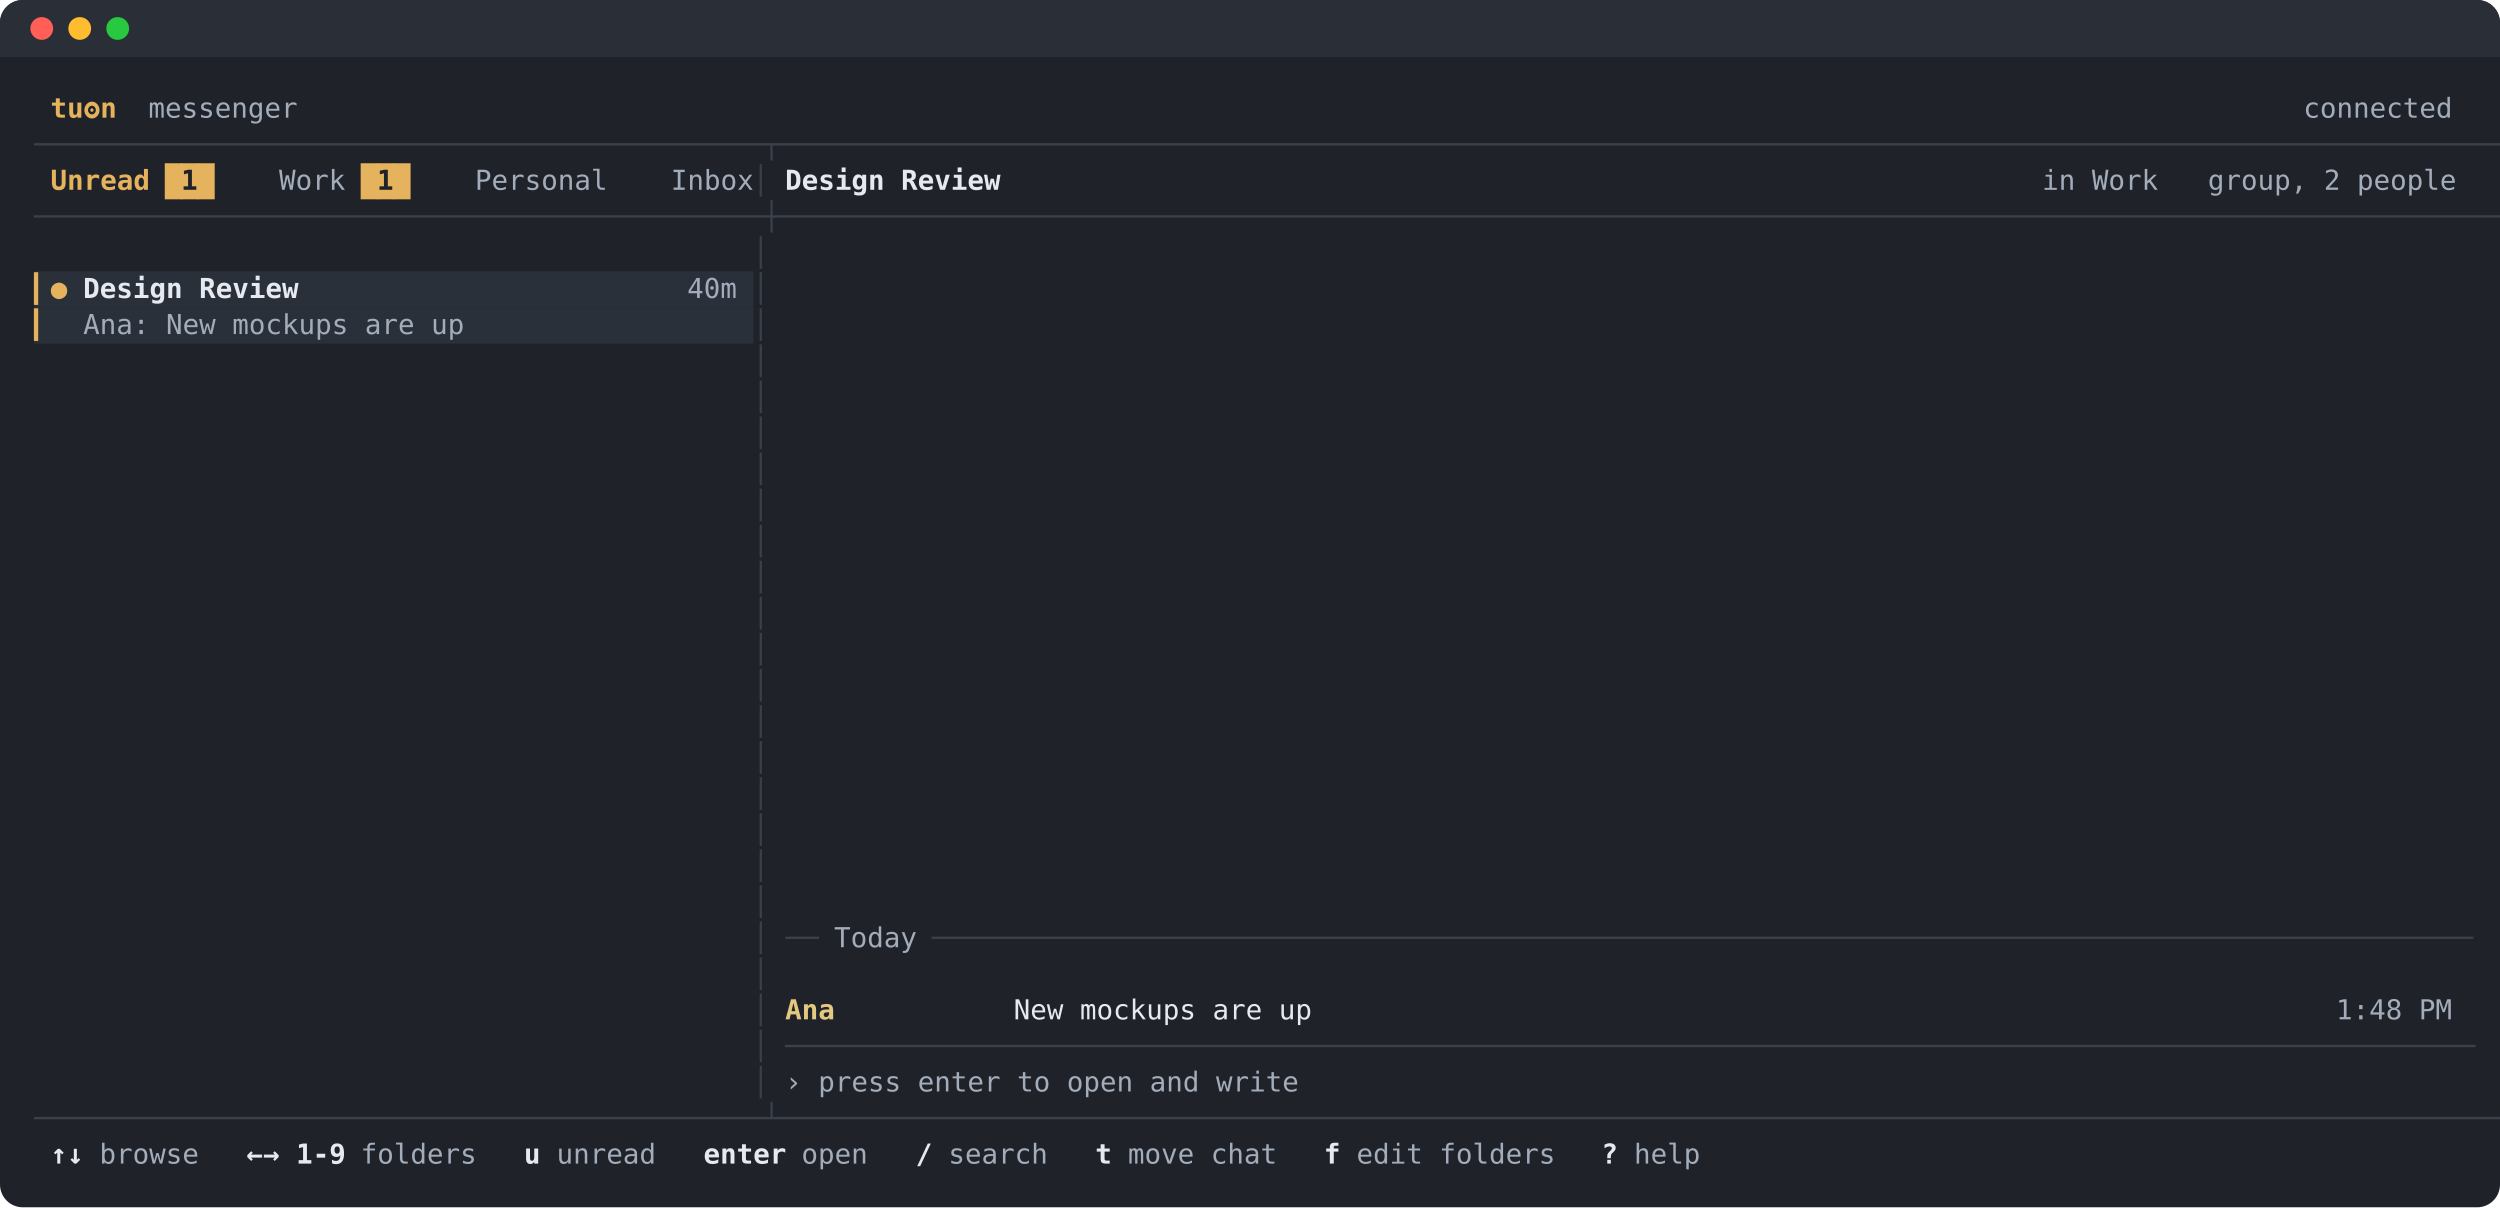
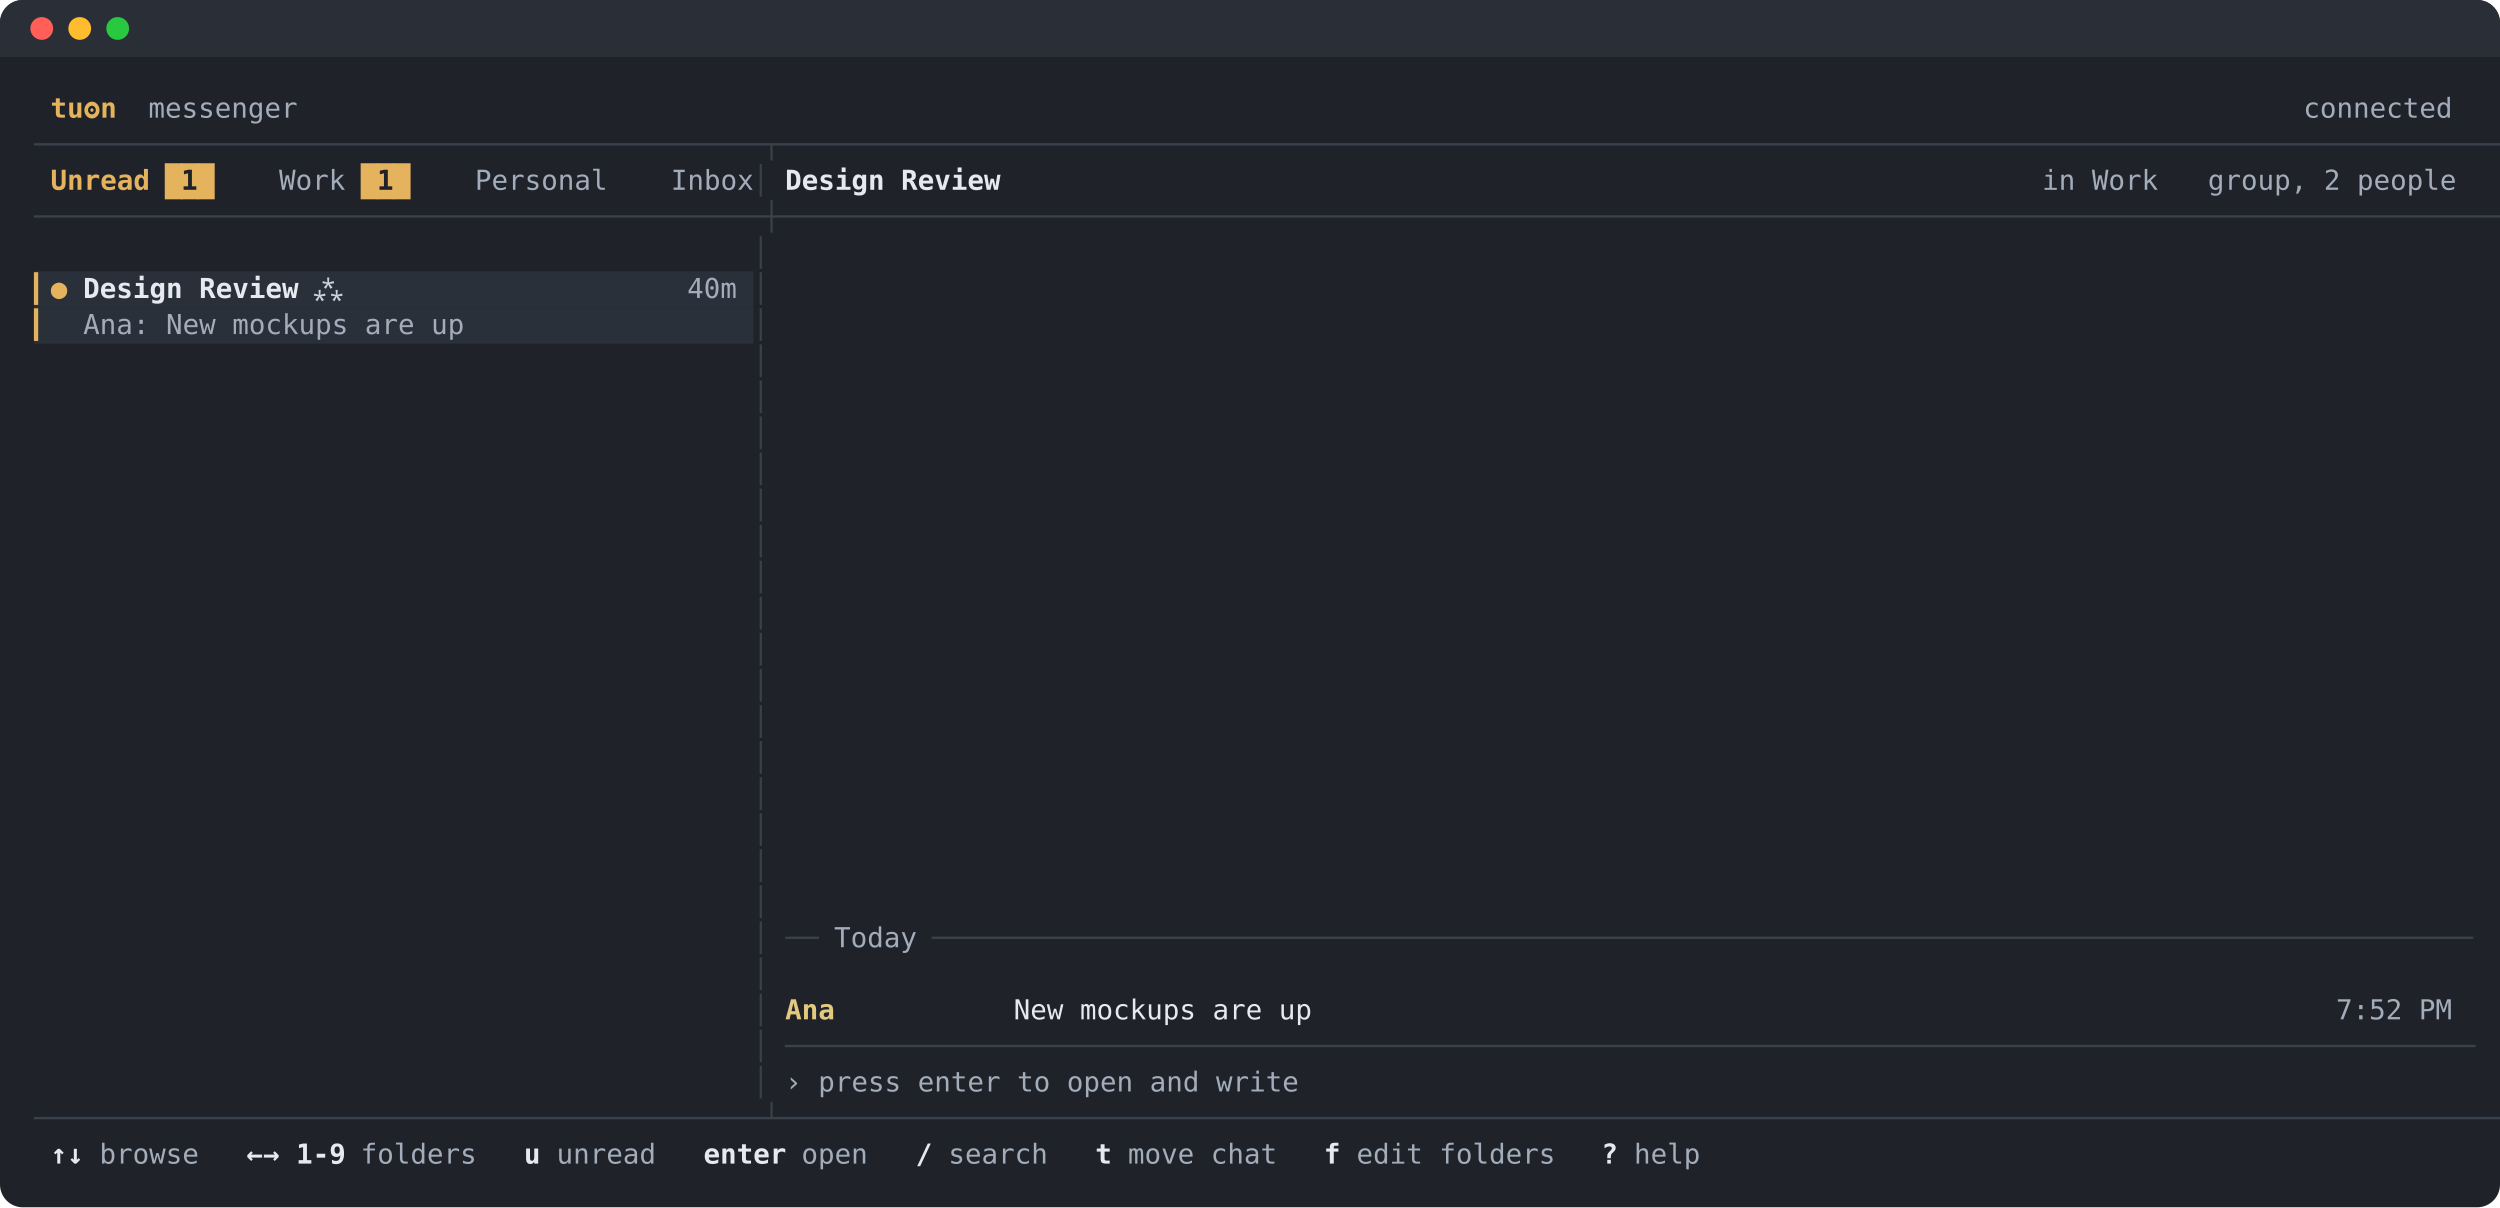
<svg xmlns="http://www.w3.org/2000/svg" width="1317" height="636" viewBox="0 0 1317 636">
  <rect width="1317" height="636" rx="12" fill="#1f2329" />
  <rect width="1317" height="30" rx="12" fill="#2a2f37" />
  <rect y="18" width="1317" height="12" fill="#2a2f37" />
  <circle cx="22" cy="15" r="6" fill="#ff5f57" />
  <circle cx="42" cy="15" r="6" fill="#febc2e" />
  <circle cx="62" cy="15" r="6" fill="#28c840" />
  <g font-family="SF Mono, Menlo, Consolas, monospace" font-size="14.5" xml:space="preserve">
    <text x="26.6 35.2 43.8 52.4" y="62.0" fill="#e5b25d" font-weight="700">tuʘn</text>
    <text x="78.2 86.8 95.4 104.0 112.6 121.2 129.8 138.4 147.0" y="62.0" fill="#a3acba">messenger</text>
    <text x="1213.4 1222.0 1230.6 1239.2 1247.8 1256.4 1265.0 1273.6 1282.2 1290.8" y="62.0" fill="#a3acba">connected </text>
    <text x="18.0 26.6 35.2 43.8 52.4 61.0 69.6 78.2 86.8 95.4 104.0 112.6 121.2 129.8 138.4 147.0 155.6 164.2 172.8 181.4 190.0 198.6 207.2 215.8 224.4 233.0 241.6 250.2 258.8 267.4 276.0 284.6 293.2 301.8 310.4 319.0 327.6 336.2 344.8 353.4 362.0 370.6 379.2 387.8 396.4 405.0 413.6 422.2 430.8 439.4 448.0 456.6 465.2 473.8 482.4 491.0 499.6 508.2 516.8 525.4 534.0 542.6 551.2 559.8 568.4 577.0 585.6 594.2 602.8 611.4 620.0 628.6 637.2 645.8 654.4 663.0 671.6 680.2 688.8 697.4 706.0 714.6 723.2 731.8 740.4 749.0 757.6 766.2 774.8 783.4 792.0 800.6 809.2 817.8 826.4 835.0 843.6 852.2 860.8 869.4 878.0 886.6 895.2 903.8 912.4 921.0 929.6 938.2 946.8 955.4 964.0 972.6 981.2 989.8 998.4 1007.0 1015.6 1024.2 1032.8 1041.4 1050.0 1058.6 1067.2 1075.8 1084.4 1093.0 1101.6 1110.2 1118.8 1127.4 1136.0 1144.6 1153.2 1161.8 1170.4 1179.0 1187.6 1196.2 1204.8 1213.4 1222.0 1230.6 1239.2 1247.8 1256.4 1265.0 1273.6 1282.2 1290.8" y="81.0" fill="#3a414c">────────────────────────────────────────────┬────────────────────────────────────────────────────────────────────────────────────────────────────────</text>
    <text x="26.6 35.2 43.8 52.4 61.0 69.6" y="100.0" fill="#e5b25d" font-weight="700">Unread</text>
    <rect x="86.8" y="86.0" width="9.1" height="19.0" fill="#e5b25d" />
    <rect x="95.4" y="86.0" width="9.1" height="19.0" fill="#e5b25d" />
    <rect x="104.0" y="86.0" width="9.1" height="19.0" fill="#e5b25d" />
    <text x="95.4 104.0" y="100.0" fill="#1f2328" font-weight="700">1 </text>
    <text x="147.0 155.6 164.2 172.8" y="100.0" fill="#a3acba">Work</text>
    <rect x="190.0" y="86.0" width="9.1" height="19.0" fill="#e5b25d" />
    <rect x="198.6" y="86.0" width="9.1" height="19.0" fill="#e5b25d" />
    <rect x="207.2" y="86.0" width="9.1" height="19.0" fill="#e5b25d" />
    <text x="198.6 207.2" y="100.0" fill="#1f2328" font-weight="700">1 </text>
    <text x="250.2 258.8 267.4 276.0 284.6 293.2 301.8 310.4" y="100.0" fill="#a3acba">Personal</text>
    <text x="353.4 362.0 370.6 379.2 387.8" y="100.0" fill="#a3acba">Inbox</text>
    <text x="396.4" y="100.0" fill="#3a414c">│</text>
    <text x="413.6 422.2 430.8 439.4 448.0 456.6 465.2 473.8 482.4 491.0 499.6 508.2 516.8" y="100.0" fill="#e6e9ef" font-weight="700">Design Review</text>
    <text x="1075.8 1084.4 1093.0 1101.6 1110.2 1118.8 1127.4 1136.0 1144.6 1153.2 1161.8 1170.4 1179.0 1187.6 1196.2 1204.8 1213.4 1222.0 1230.6 1239.2 1247.8 1256.4 1265.0 1273.6 1282.2 1290.8" y="100.0" fill="#a3acba">in Work   group, 2 people </text>
    <text x="18.0 26.6 35.2 43.8 52.4 61.0 69.6 78.2 86.8 95.4 104.0 112.6 121.2 129.8 138.4 147.0 155.6 164.2 172.8 181.4 190.0 198.6 207.2 215.8 224.4 233.0 241.6 250.2 258.8 267.4 276.0 284.6 293.2 301.8 310.4 319.0 327.6 336.2 344.8 353.4 362.0 370.6 379.2 387.8 396.4 405.0 413.6 422.2 430.8 439.4 448.0 456.6 465.2 473.8 482.4 491.0 499.6 508.2 516.8 525.4 534.0 542.6 551.2 559.8 568.4 577.0 585.6 594.2 602.8 611.4 620.0 628.6 637.2 645.8 654.4 663.0 671.6 680.2 688.8 697.4 706.0 714.6 723.2 731.8 740.4 749.0 757.6 766.2 774.8 783.4 792.0 800.6 809.2 817.8 826.4 835.0 843.6 852.2 860.8 869.4 878.0 886.6 895.2 903.8 912.4 921.0 929.6 938.2 946.8 955.4 964.0 972.6 981.2 989.8 998.4 1007.0 1015.6 1024.2 1032.8 1041.4 1050.0 1058.6 1067.2 1075.8 1084.4 1093.0 1101.6 1110.2 1118.8 1127.4 1136.0 1144.6 1153.2 1161.8 1170.4 1179.0 1187.6 1196.2 1204.8 1213.4 1222.0 1230.6 1239.2 1247.8 1256.4 1265.0 1273.6 1282.2 1290.8" y="119.0" fill="#3a414c">────────────────────────────────────────────┼────────────────────────────────────────────────────────────────────────────────────────────────────────</text>
    <text x="396.4" y="138.0" fill="#3a414c">│</text>
    <rect x="18.0" y="143.0" width="9.1" height="19.0" fill="#2a3038" />
    <rect x="26.6" y="143.0" width="9.1" height="19.0" fill="#2a3039" />
    <rect x="35.2" y="143.0" width="9.1" height="19.0" fill="#2a3039" />
    <text x="18.0 26.6" y="157.0" fill="#e5b25d">▎●</text>
    <rect x="43.8" y="143.0" width="9.1" height="19.0" fill="#2a3039" />
    <rect x="52.4" y="143.0" width="9.1" height="19.0" fill="#2a3039" />
    <rect x="61.0" y="143.0" width="9.1" height="19.0" fill="#2a3039" />
    <rect x="69.6" y="143.0" width="9.1" height="19.0" fill="#2a3039" />
    <rect x="78.2" y="143.0" width="9.1" height="19.0" fill="#2a3039" />
    <rect x="86.8" y="143.0" width="9.1" height="19.0" fill="#2a3039" />
    <rect x="95.4" y="143.0" width="9.1" height="19.0" fill="#2a3039" />
    <rect x="104.0" y="143.0" width="9.1" height="19.0" fill="#2a3039" />
    <rect x="112.6" y="143.0" width="9.1" height="19.0" fill="#2a3039" />
    <rect x="121.2" y="143.0" width="9.1" height="19.0" fill="#2a3039" />
    <rect x="129.8" y="143.0" width="9.1" height="19.0" fill="#2a3039" />
    <rect x="138.4" y="143.0" width="9.1" height="19.0" fill="#2a3039" />
    <rect x="147.0" y="143.0" width="9.1" height="19.0" fill="#2a3039" />
    <rect x="155.6" y="143.0" width="9.1" height="19.0" fill="#2a3039" />
+     <text x="43.8 52.4 61.0 69.6 78.2 86.8 95.4 104.0 112.6 121.2 129.8 138.4 147.0" y="157.0" fill="#e6e9ef" font-weight="700">Design Review</text>
    <rect x="164.2" y="143.0" width="9.1" height="19.0" fill="#2a3039" />
    <rect x="172.8" y="143.0" width="9.1" height="19.0" fill="#2a3039" />
+     <text x="164.2" y="157.0" fill="#c9d1dc">⁂</text>
    <rect x="181.4" y="143.0" width="9.1" height="19.0" fill="#2a3039" />
    <rect x="190.0" y="143.0" width="9.1" height="19.0" fill="#2a3039" />
    <rect x="198.6" y="143.0" width="9.1" height="19.0" fill="#2a3039" />
    <rect x="207.2" y="143.0" width="9.1" height="19.0" fill="#2a3039" />
    <rect x="215.8" y="143.0" width="9.1" height="19.0" fill="#2a3039" />
    <rect x="224.4" y="143.0" width="9.1" height="19.0" fill="#2a3039" />
    <rect x="233.0" y="143.0" width="9.1" height="19.0" fill="#2a3039" />
    <rect x="241.6" y="143.0" width="9.1" height="19.0" fill="#2a3039" />
    <rect x="250.2" y="143.0" width="9.1" height="19.0" fill="#2a3039" />
    <rect x="258.8" y="143.0" width="9.1" height="19.0" fill="#2a3039" />
    <rect x="267.4" y="143.0" width="9.1" height="19.0" fill="#2a3039" />
    <rect x="276.0" y="143.0" width="9.1" height="19.0" fill="#2a3039" />
    <rect x="284.6" y="143.0" width="9.1" height="19.0" fill="#2a3039" />
    <rect x="293.2" y="143.0" width="9.1" height="19.0" fill="#2a3039" />
    <rect x="301.8" y="143.0" width="9.1" height="19.0" fill="#2a3039" />
    <rect x="310.4" y="143.0" width="9.1" height="19.0" fill="#2a3039" />
    <rect x="319.0" y="143.0" width="9.1" height="19.0" fill="#2a3039" />
    <rect x="327.6" y="143.0" width="9.1" height="19.0" fill="#2a3039" />
    <rect x="336.2" y="143.0" width="9.1" height="19.0" fill="#2a3039" />
    <rect x="344.8" y="143.0" width="9.1" height="19.0" fill="#2a3039" />
    <rect x="353.4" y="143.0" width="9.1" height="19.0" fill="#2a3039" />
-     <text x="43.8 52.4 61.0 69.6 78.2 86.8 95.4 104.0 112.6 121.2 129.8 138.4 147.0 155.6 164.2 172.8 181.4 190.0 198.6 207.2 215.8 224.4 233.0 241.6 250.2 258.8 267.4 276.0 284.6 293.2 301.8 310.4 319.0 327.6 336.2 344.8" y="157.0" fill="#e6e9ef" font-weight="700">Design Review                       </text>
    <rect x="362.0" y="143.0" width="9.1" height="19.0" fill="#2a3039" />
    <rect x="370.6" y="143.0" width="9.1" height="19.0" fill="#2a3039" />
    <rect x="379.2" y="143.0" width="9.1" height="19.0" fill="#2a3039" />
    <rect x="387.8" y="143.0" width="9.1" height="19.0" fill="#2a3039" />
    <text x="362.0 370.6 379.2" y="157.0" fill="#a3acba">40m</text>
    <text x="396.4" y="157.0" fill="#3a414c">│</text>
    <rect x="18.0" y="162.0" width="9.1" height="19.0" fill="#2a3038" />
    <rect x="26.6" y="162.0" width="9.1" height="19.0" fill="#2a3039" />
    <text x="18.0" y="176.0" fill="#e5b25d">▎</text>
    <rect x="35.2" y="162.0" width="9.1" height="19.0" fill="#2a3039" />
    <rect x="43.8" y="162.0" width="9.1" height="19.0" fill="#2a3039" />
    <rect x="52.4" y="162.0" width="9.1" height="19.0" fill="#2a3039" />
    <rect x="61.0" y="162.0" width="9.1" height="19.0" fill="#2a3039" />
    <rect x="69.6" y="162.0" width="9.1" height="19.0" fill="#2a3039" />
    <rect x="78.2" y="162.0" width="9.1" height="19.0" fill="#2a3039" />
    <rect x="86.8" y="162.0" width="9.1" height="19.0" fill="#2a3039" />
    <rect x="95.4" y="162.0" width="9.1" height="19.0" fill="#2a3039" />
    <rect x="104.0" y="162.0" width="9.1" height="19.0" fill="#2a3039" />
    <rect x="112.6" y="162.0" width="9.1" height="19.0" fill="#2a3039" />
    <rect x="121.2" y="162.0" width="9.1" height="19.0" fill="#2a3039" />
    <rect x="129.8" y="162.0" width="9.1" height="19.0" fill="#2a3039" />
    <rect x="138.4" y="162.0" width="9.1" height="19.0" fill="#2a3039" />
    <rect x="147.0" y="162.0" width="9.1" height="19.0" fill="#2a3039" />
    <rect x="155.6" y="162.0" width="9.1" height="19.0" fill="#2a3039" />
    <rect x="164.2" y="162.0" width="9.1" height="19.0" fill="#2a3039" />
    <rect x="172.8" y="162.0" width="9.1" height="19.0" fill="#2a3039" />
    <rect x="181.4" y="162.0" width="9.1" height="19.0" fill="#2a3039" />
    <rect x="190.0" y="162.0" width="9.1" height="19.0" fill="#2a3039" />
    <rect x="198.6" y="162.0" width="9.1" height="19.0" fill="#2a3039" />
    <rect x="207.2" y="162.0" width="9.1" height="19.0" fill="#2a3039" />
    <rect x="215.8" y="162.0" width="9.1" height="19.0" fill="#2a3039" />
    <rect x="224.4" y="162.0" width="9.1" height="19.0" fill="#2a3039" />
    <rect x="233.0" y="162.0" width="9.1" height="19.0" fill="#2a3039" />
    <rect x="241.6" y="162.0" width="9.1" height="19.0" fill="#2a3039" />
    <rect x="250.2" y="162.0" width="9.1" height="19.0" fill="#2a3039" />
    <rect x="258.8" y="162.0" width="9.1" height="19.0" fill="#2a3039" />
    <rect x="267.4" y="162.0" width="9.1" height="19.0" fill="#2a3039" />
    <rect x="276.0" y="162.0" width="9.1" height="19.0" fill="#2a3039" />
    <rect x="284.6" y="162.0" width="9.1" height="19.0" fill="#2a3039" />
    <rect x="293.2" y="162.0" width="9.1" height="19.0" fill="#2a3039" />
    <rect x="301.8" y="162.0" width="9.1" height="19.0" fill="#2a3039" />
    <rect x="310.4" y="162.0" width="9.1" height="19.0" fill="#2a3039" />
    <rect x="319.0" y="162.0" width="9.1" height="19.0" fill="#2a3039" />
    <rect x="327.6" y="162.0" width="9.1" height="19.0" fill="#2a3039" />
    <rect x="336.2" y="162.0" width="9.1" height="19.0" fill="#2a3039" />
    <rect x="344.8" y="162.0" width="9.1" height="19.0" fill="#2a3039" />
    <rect x="353.4" y="162.0" width="9.1" height="19.0" fill="#2a3039" />
    <rect x="362.0" y="162.0" width="9.1" height="19.0" fill="#2a3039" />
    <rect x="370.6" y="162.0" width="9.1" height="19.0" fill="#2a3039" />
    <rect x="379.2" y="162.0" width="9.1" height="19.0" fill="#2a3039" />
    <rect x="387.8" y="162.0" width="9.1" height="19.0" fill="#2a3039" />
    <text x="43.8 52.4 61.0 69.6 78.2 86.8 95.4 104.0 112.6 121.2 129.8 138.4 147.0 155.6 164.2 172.8 181.4 190.0 198.6 207.2 215.8 224.4 233.0 241.6 250.2 258.8 267.4 276.0 284.6 293.2 301.8 310.4 319.0 327.6 336.2 344.8 353.4 362.0 370.6 379.2" y="176.0" fill="#a3acba">Ana: New mockups are up                 </text>
    <text x="396.4" y="176.0" fill="#3a414c">│</text>
    <text x="396.4" y="195.0" fill="#3a414c">│</text>
    <text x="396.4" y="214.0" fill="#3a414c">│</text>
    <text x="396.4" y="233.0" fill="#3a414c">│</text>
    <text x="396.4" y="252.0" fill="#3a414c">│</text>
    <text x="396.4" y="271.0" fill="#3a414c">│</text>
    <text x="396.4" y="290.0" fill="#3a414c">│</text>
    <text x="396.4" y="309.0" fill="#3a414c">│</text>
    <text x="396.4" y="328.0" fill="#3a414c">│</text>
    <text x="396.4" y="347.0" fill="#3a414c">│</text>
    <text x="396.4" y="366.0" fill="#3a414c">│</text>
    <text x="396.4" y="385.0" fill="#3a414c">│</text>
    <text x="396.4" y="404.0" fill="#3a414c">│</text>
    <text x="396.4" y="423.0" fill="#3a414c">│</text>
    <text x="396.4" y="442.0" fill="#3a414c">│</text>
    <text x="396.4" y="461.0" fill="#3a414c">│</text>
    <text x="396.4" y="480.0" fill="#3a414c">│</text>
    <text x="396.4 405.0 413.6 422.2" y="499.0" fill="#3a414c">│ ──</text>
    <text x="439.4 448.0 456.6 465.2 473.8 482.4" y="499.0" fill="#a3acba">Today </text>
    <text x="491.0 499.6 508.2 516.8 525.4 534.0 542.6 551.2 559.8 568.4 577.0 585.6 594.2 602.8 611.4 620.0 628.6 637.2 645.8 654.4 663.0 671.6 680.2 688.8 697.4 706.0 714.6 723.2 731.8 740.4 749.0 757.6 766.2 774.8 783.4 792.0 800.6 809.2 817.8 826.4 835.0 843.6 852.2 860.8 869.4 878.0 886.6 895.2 903.8 912.4 921.0 929.6 938.2 946.8 955.4 964.0 972.6 981.2 989.8 998.4 1007.0 1015.6 1024.2 1032.8 1041.4 1050.0 1058.6 1067.2 1075.8 1084.4 1093.0 1101.6 1110.2 1118.8 1127.4 1136.0 1144.6 1153.2 1161.8 1170.4 1179.0 1187.6 1196.2 1204.8 1213.4 1222.0 1230.6 1239.2 1247.8 1256.4 1265.0 1273.6 1282.2" y="499.0" fill="#3a414c">─────────────────────────────────────────────────────────────────────────────────────────────</text>
    <text x="396.4" y="518.0" fill="#3a414c">│</text>
    <text x="396.4" y="537.0" fill="#3a414c">│</text>
    <text x="413.6 422.2 430.8 439.4 448.0 456.6 465.2 473.8 482.4 491.0 499.6 508.2" y="537.0" fill="#e3c97f" font-weight="700">Ana         </text>
    <text x="534.0 542.6 551.2 559.8 568.4 577.0 585.6 594.2 602.8 611.4 620.0 628.6 637.2 645.8 654.4 663.0 671.6 680.2 688.8 697.4 706.0 714.6 723.2 731.8 740.4 749.0 757.6 766.2 774.8 783.4 792.0 800.6 809.2 817.8 826.4 835.0 843.6 852.2 860.8 869.4 878.0 886.6 895.2 903.8 912.4 921.0 929.6 938.2 946.8 955.4 964.0 972.6 981.2 989.8 998.4 1007.0 1015.6 1024.2 1032.8 1041.4 1050.0 1058.6 1067.2 1075.8 1084.4 1093.0 1101.6 1110.2 1118.8 1127.4 1136.0 1144.6 1153.2 1161.8 1170.4 1179.0 1187.6 1196.2 1204.8 1213.4 1222.0" y="537.0" fill="#e6e9ef">New mockups are up                                                               </text>
-     <text x="1230.6 1239.2 1247.8 1256.4 1265.0 1273.6 1282.2" y="537.0" fill="#a3acba">1:48 PM</text>
+     <text x="1230.6 1239.2 1247.8 1256.4 1265.0 1273.6 1282.2" y="537.0" fill="#a3acba">7:52 PM</text>
    <text x="396.4" y="556.0" fill="#3a414c">│</text>
    <text x="413.6 422.2 430.8 439.4 448.0 456.6 465.2 473.8 482.4 491.0 499.6 508.2 516.8 525.4 534.0 542.6 551.2 559.8 568.4 577.0 585.6 594.2 602.8 611.4 620.0 628.6 637.2 645.8 654.4 663.0 671.6 680.2 688.8 697.4 706.0 714.6 723.2 731.8 740.4 749.0 757.6 766.2 774.8 783.4 792.0 800.6 809.2 817.8 826.4 835.0 843.6 852.2 860.8 869.4 878.0 886.6 895.2 903.8 912.4 921.0 929.6 938.2 946.8 955.4 964.0 972.6 981.2 989.8 998.4 1007.0 1015.6 1024.2 1032.8 1041.4 1050.0 1058.6 1067.2 1075.8 1084.4 1093.0 1101.6 1110.2 1118.8 1127.4 1136.0 1144.6 1153.2 1161.8 1170.4 1179.0 1187.6 1196.2 1204.8 1213.4 1222.0 1230.6 1239.2 1247.8 1256.4 1265.0 1273.6 1282.2" y="556.0" fill="#3a414c">──────────────────────────────────────────────────────────────────────────────────────────────────────</text>
    <text x="396.4" y="575.0" fill="#3a414c">│</text>
    <text x="413.6 422.2 430.8 439.4 448.0 456.6 465.2 473.8 482.4 491.0 499.6 508.2 516.8 525.4 534.0 542.6 551.2 559.8 568.4 577.0 585.6 594.2 602.8 611.4 620.0 628.6 637.2 645.8 654.4 663.0 671.6" y="575.0" fill="#a3acba">› press enter to open and write</text>
    <text x="18.0 26.6 35.2 43.8 52.4 61.0 69.6 78.2 86.8 95.4 104.0 112.6 121.2 129.8 138.4 147.0 155.6 164.2 172.8 181.4 190.0 198.6 207.2 215.8 224.4 233.0 241.6 250.2 258.8 267.4 276.0 284.6 293.2 301.8 310.4 319.0 327.6 336.2 344.8 353.4 362.0 370.6 379.2 387.8 396.4 405.0 413.6 422.2 430.8 439.4 448.0 456.6 465.2 473.8 482.4 491.0 499.6 508.2 516.8 525.4 534.0 542.6 551.2 559.8 568.4 577.0 585.6 594.2 602.8 611.4 620.0 628.6 637.2 645.8 654.4 663.0 671.6 680.2 688.8 697.4 706.0 714.6 723.2 731.8 740.4 749.0 757.6 766.2 774.8 783.4 792.0 800.6 809.2 817.8 826.4 835.0 843.6 852.2 860.8 869.4 878.0 886.6 895.2 903.8 912.4 921.0 929.6 938.2 946.8 955.4 964.0 972.6 981.2 989.8 998.4 1007.0 1015.6 1024.2 1032.8 1041.4 1050.0 1058.6 1067.2 1075.8 1084.4 1093.0 1101.6 1110.2 1118.8 1127.4 1136.0 1144.6 1153.2 1161.8 1170.4 1179.0 1187.6 1196.2 1204.8 1213.4 1222.0 1230.6 1239.2 1247.8 1256.4 1265.0 1273.6 1282.2 1290.8" y="594.0" fill="#3a414c">────────────────────────────────────────────┴────────────────────────────────────────────────────────────────────────────────────────────────────────</text>
    <text x="26.6 35.2" y="613.0" fill="#e6e9ef" font-weight="700">↑↓</text>
    <text x="52.4 61.0 69.6 78.2 86.8 95.4" y="613.0" fill="#a3acba">browse</text>
    <text x="129.8 138.4 147.0 155.6 164.2 172.8" y="613.0" fill="#e6e9ef" font-weight="700">←→ 1-9</text>
    <text x="190.0 198.6 207.2 215.8 224.4 233.0 241.6" y="613.0" fill="#a3acba">folders</text>
    <text x="276.0" y="613.0" fill="#e6e9ef" font-weight="700">u</text>
    <text x="293.2 301.8 310.4 319.0 327.6 336.2" y="613.0" fill="#a3acba">unread</text>
    <text x="370.6 379.2 387.8 396.4 405.0" y="613.0" fill="#e6e9ef" font-weight="700">enter</text>
    <text x="422.2 430.8 439.4 448.0" y="613.0" fill="#a3acba">open</text>
    <text x="482.4" y="613.0" fill="#e6e9ef" font-weight="700">/</text>
    <text x="499.6 508.2 516.8 525.4 534.0 542.6" y="613.0" fill="#a3acba">search</text>
    <text x="577.0" y="613.0" fill="#e6e9ef" font-weight="700">t</text>
    <text x="594.2 602.8 611.4 620.0 628.6 637.2 645.8 654.4 663.0" y="613.0" fill="#a3acba">move chat</text>
    <text x="697.4" y="613.0" fill="#e6e9ef" font-weight="700">f</text>
    <text x="714.6 723.2 731.8 740.4 749.0 757.6 766.2 774.8 783.4 792.0 800.6 809.2" y="613.0" fill="#a3acba">edit folders</text>
    <text x="843.6" y="613.0" fill="#e6e9ef" font-weight="700">?</text>
    <text x="860.8 869.4 878.0 886.6" y="613.0" fill="#a3acba">help</text>
  </g>
</svg>
